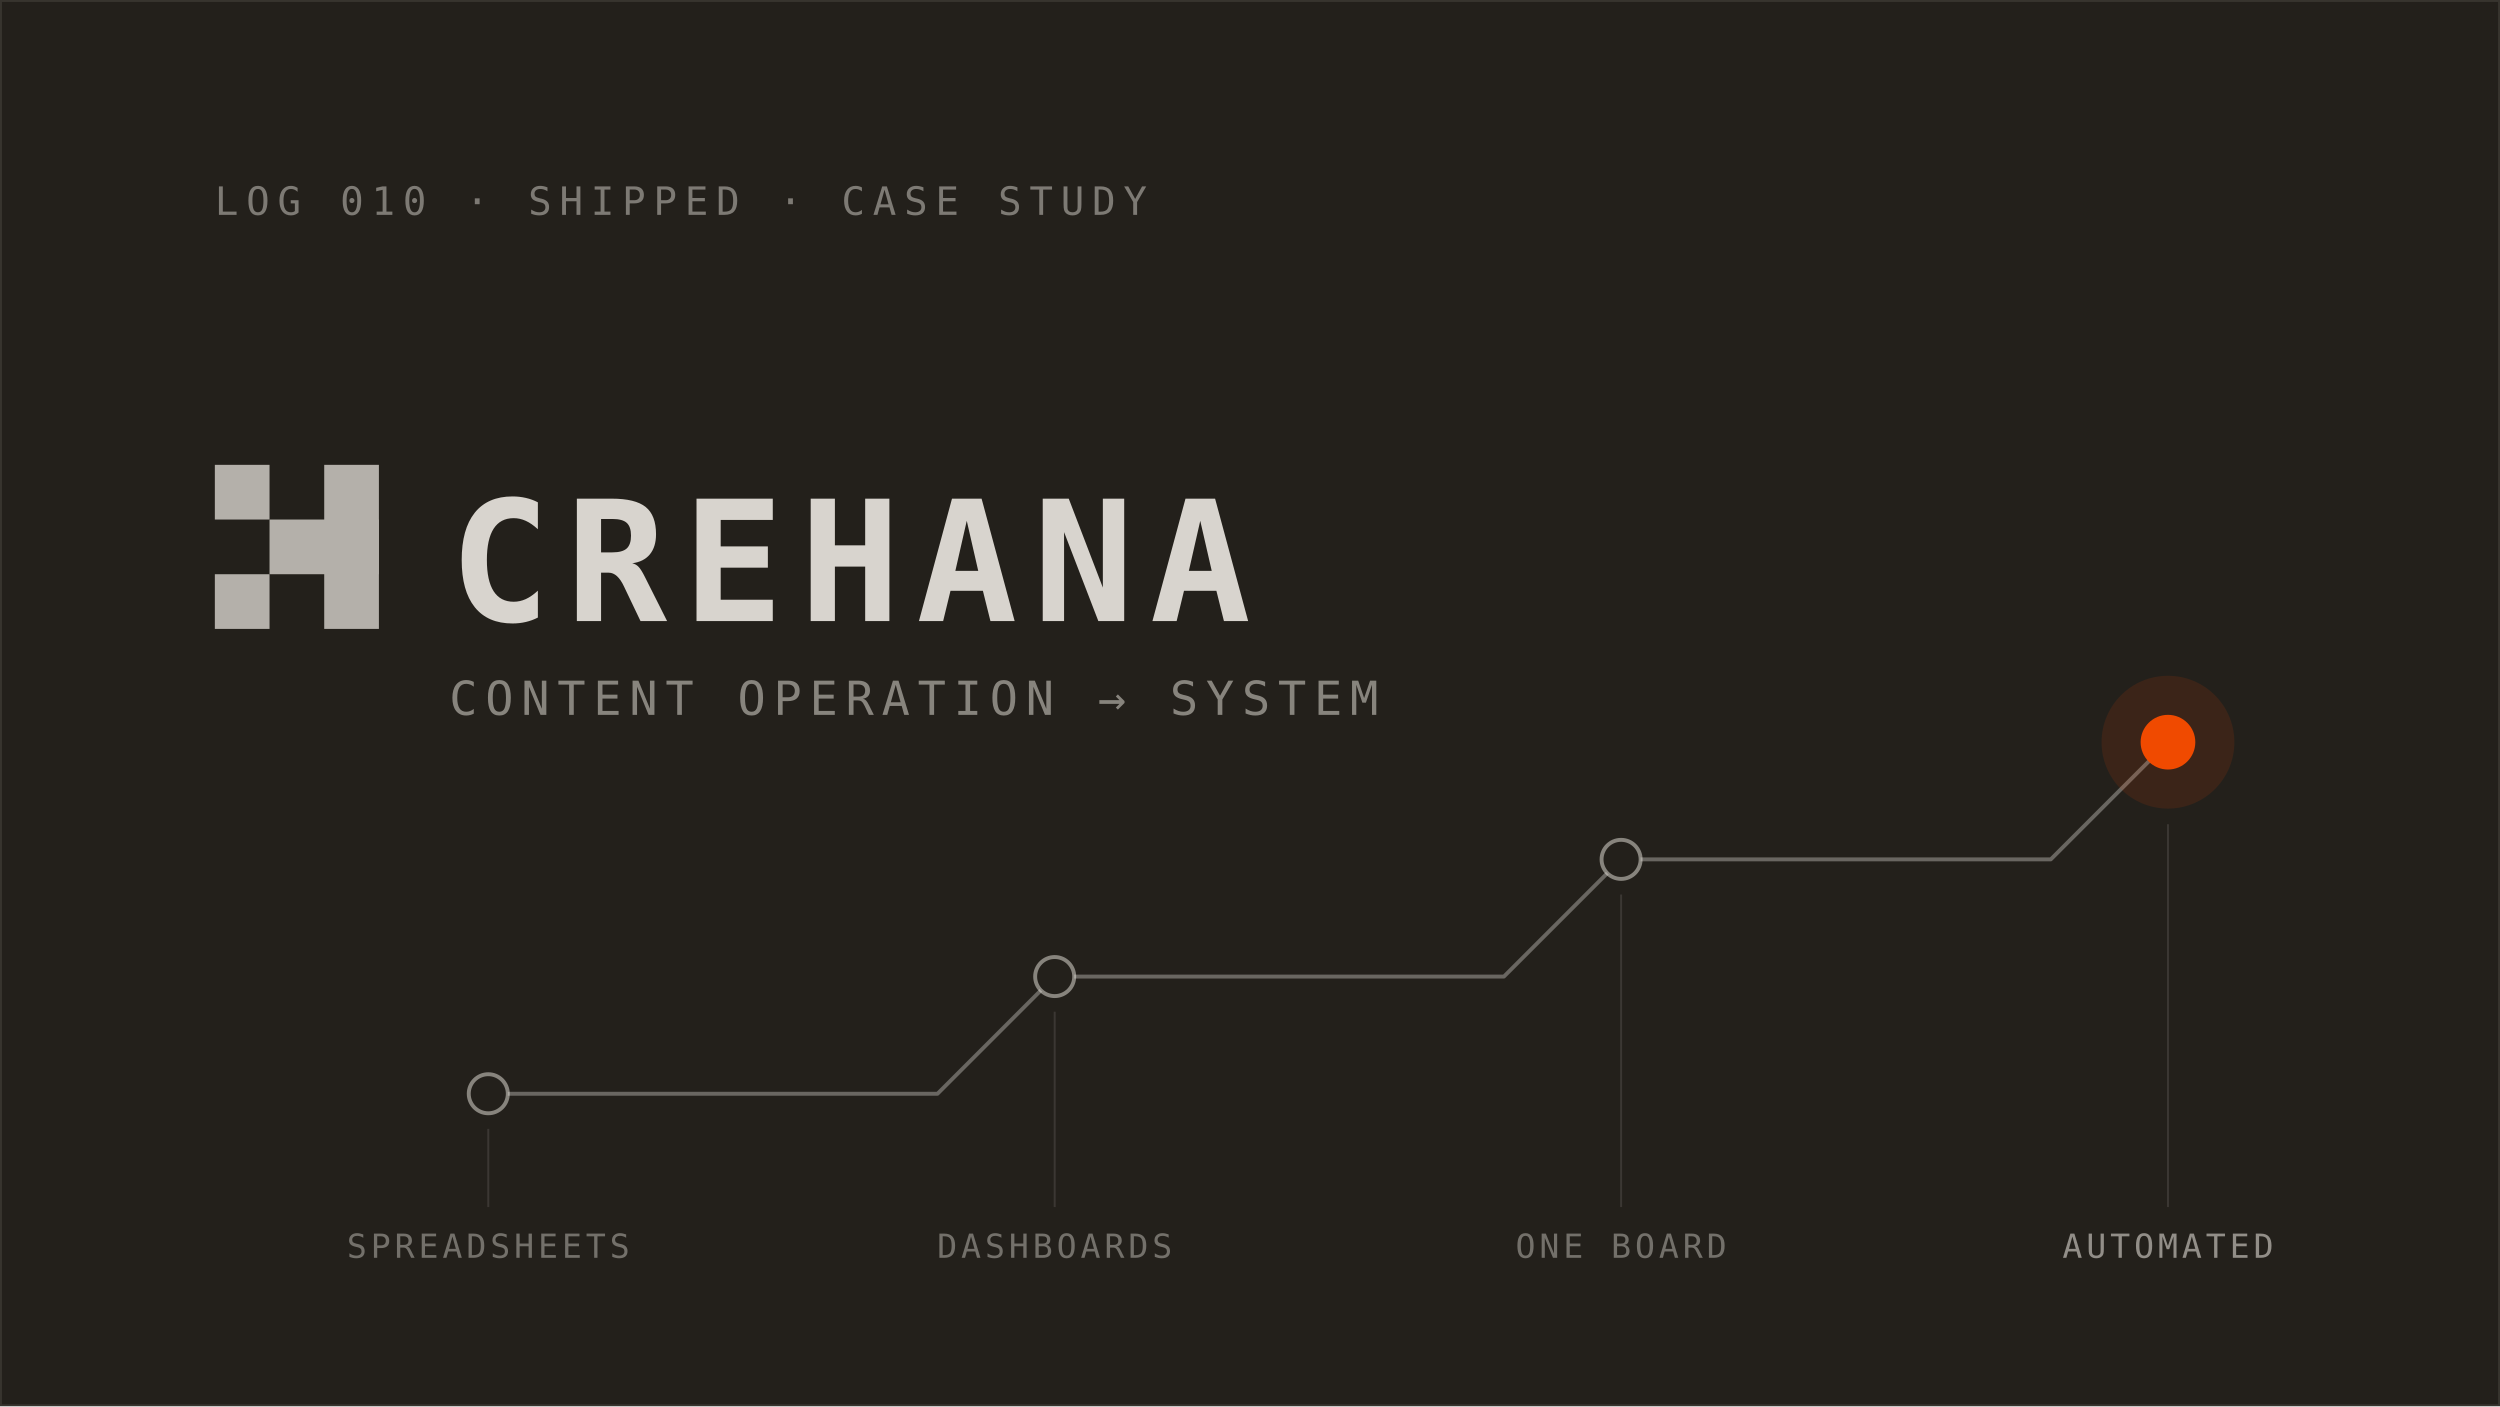
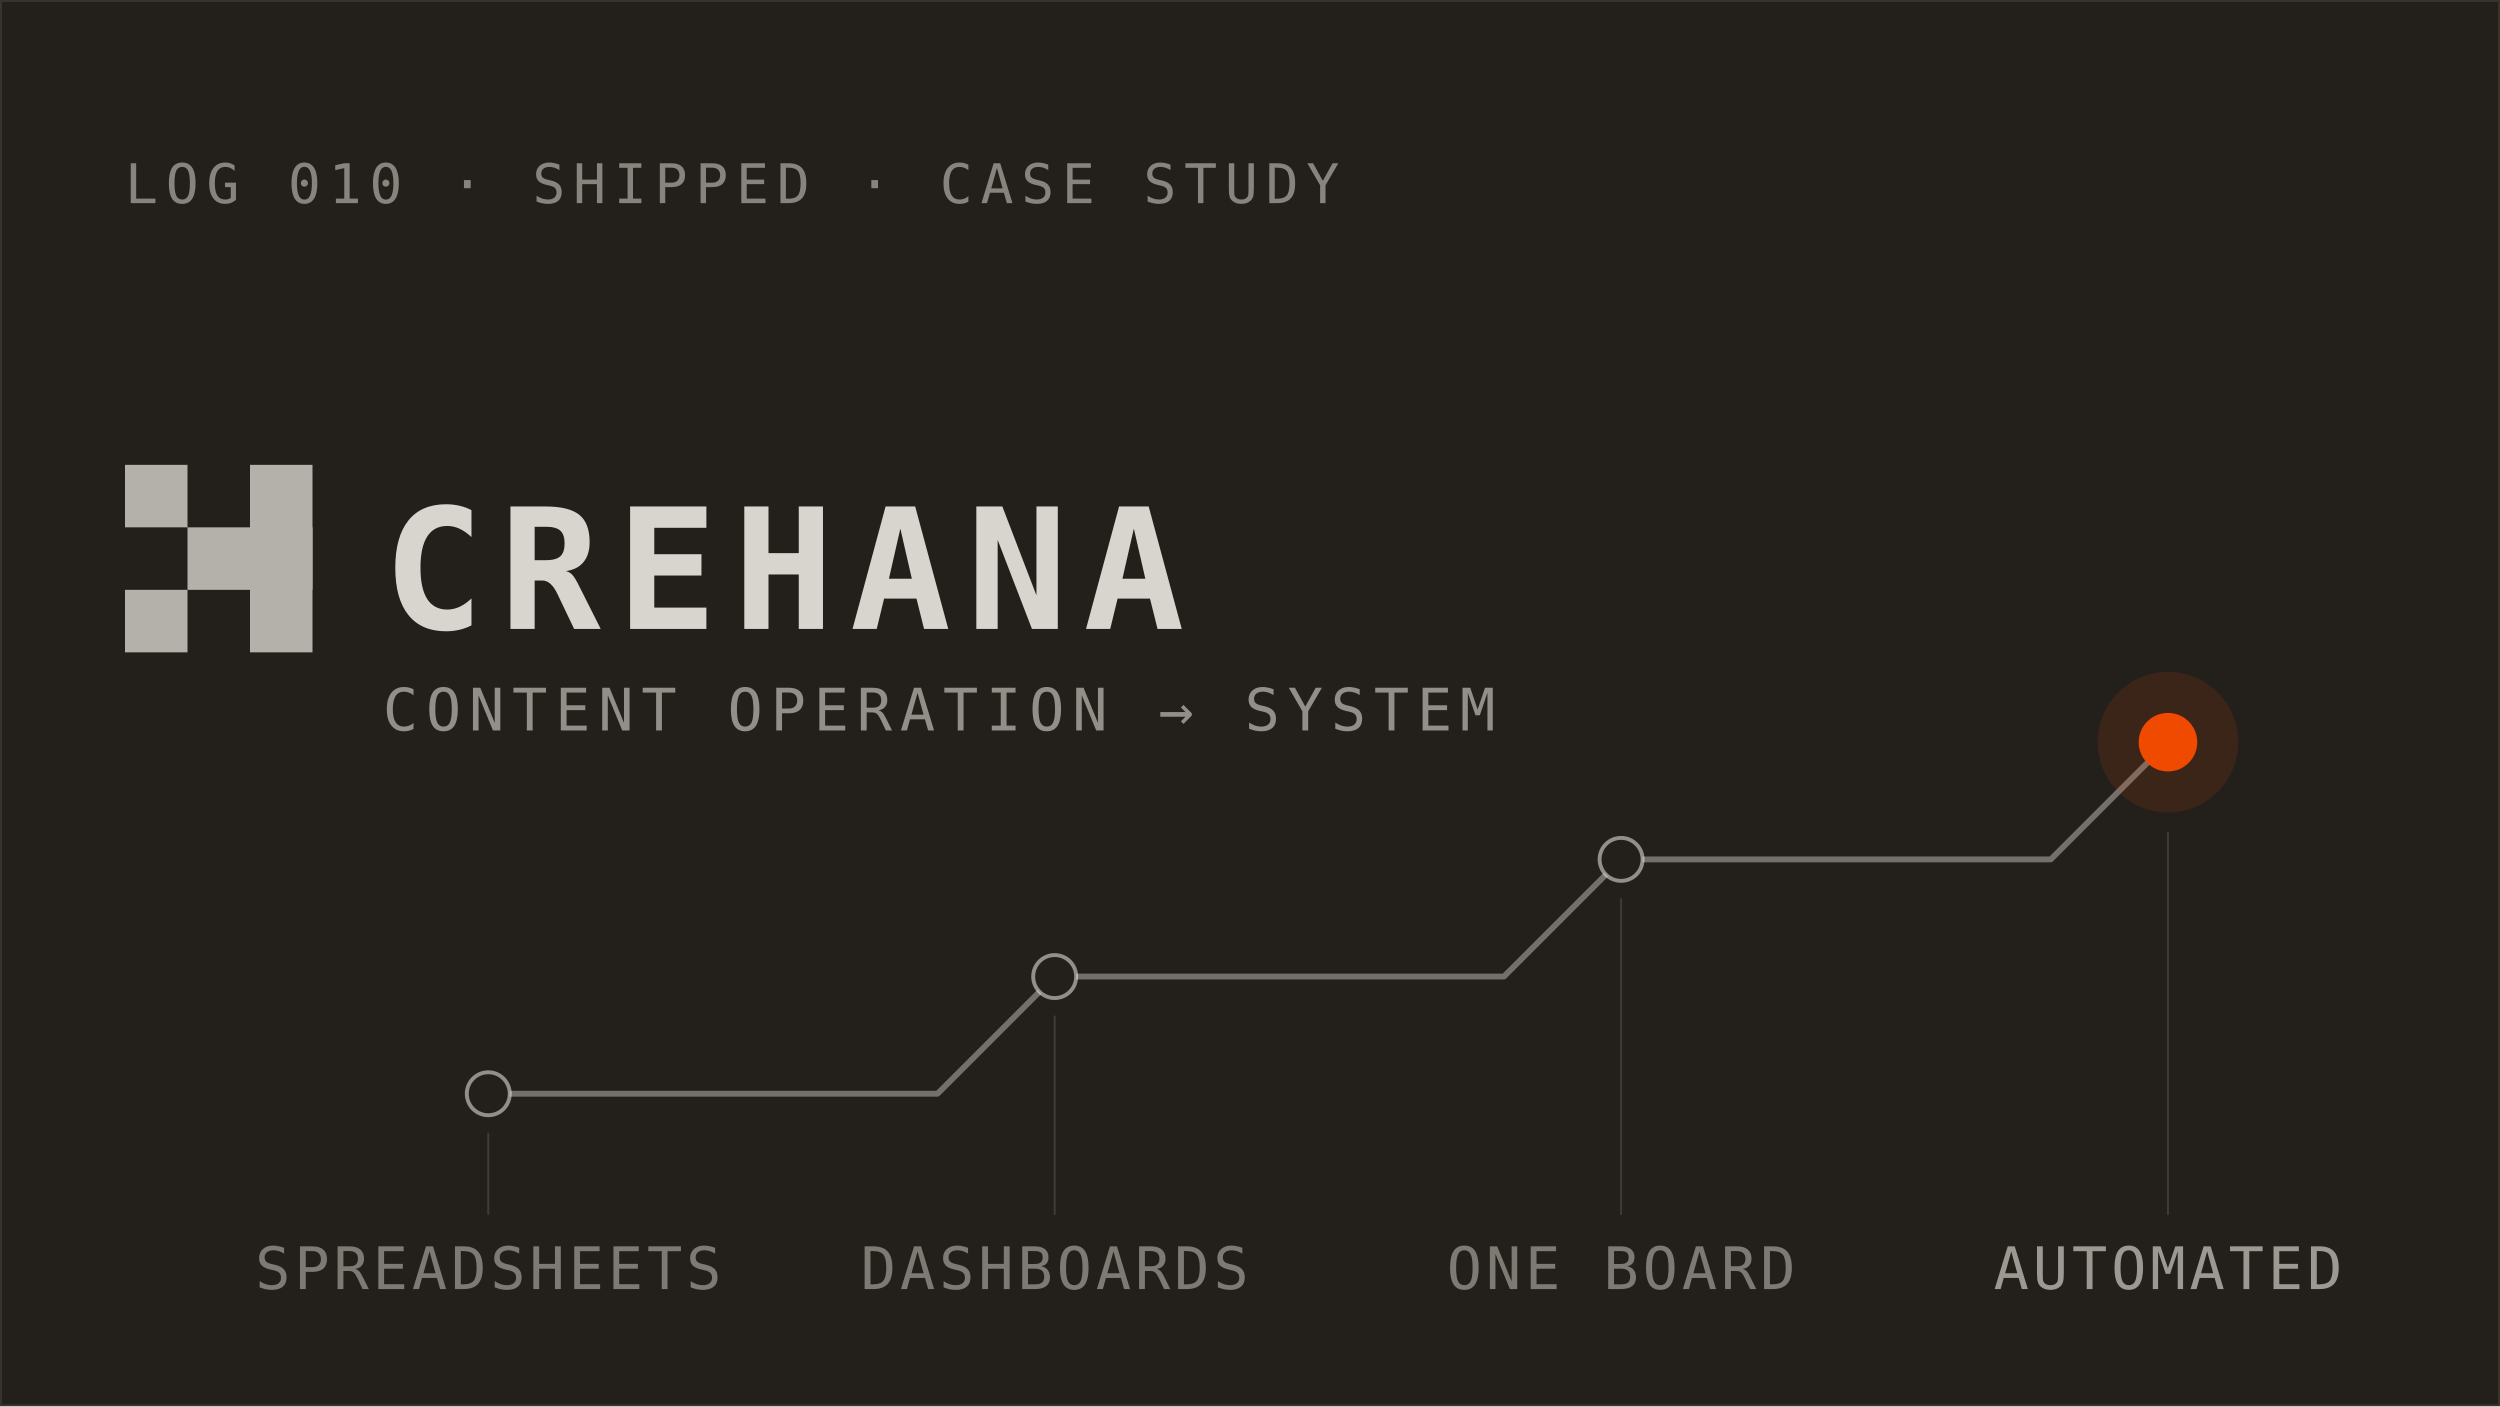
<svg xmlns="http://www.w3.org/2000/svg" width="1280" height="720" viewBox="0 0 1280 720">
  <rect width="1280" height="720" fill="#23201b" />
  <rect x="0.5" y="0.5" width="1279" height="719" fill="none" stroke="#ece8e1" stroke-opacity="0.10" />
-   <text x="110" y="110" font-family="'IBM Plex Mono', ui-monospace, 'DejaVu Sans Mono', monospace" font-size="20" letter-spacing="4" fill="#ece8e1" fill-opacity="0.45">LOG 010 · SHIPPED · CASE STUDY</text>
+   <text x="64" y="104" font-family="'IBM Plex Mono', ui-monospace, 'DejaVu Sans Mono', monospace" font-size="28" letter-spacing="4" fill="#ece8e1" fill-opacity="0.5">LOG 010 · SHIPPED · CASE STUDY</text>
  <g fill="#ece8e1" opacity="0.72">
-     <rect x="166" y="238" width="28" height="84" />
-     <rect x="138" y="266" width="56" height="28" />
-     <rect x="110" y="238" width="28" height="28" />
-     <rect x="110" y="294" width="28" height="28" />
+     <rect x="128" y="238" width="32" height="96" />
+     <rect x="96" y="270" width="64" height="32" />
+     <rect x="64" y="238" width="32" height="32" />
+     <rect x="64" y="302" width="32" height="32" />
  </g>
-   <text x="230" y="318" font-family="'IBM Plex Mono', ui-monospace, 'DejaVu Sans Mono', monospace" font-size="86" font-weight="600" letter-spacing="8" fill="#ece8e1" fill-opacity="0.9">CREHANA</text>
-   <text x="230" y="366" font-family="'IBM Plex Mono', ui-monospace, 'DejaVu Sans Mono', monospace" font-size="24" letter-spacing="4" fill="#ece8e1" fill-opacity="0.5">CONTENT OPERATION → SYSTEM</text>
-   <path d="M250,560 L480,560 L540,500 L770,500 L830,440 L1050,440 L1110,380" fill="none" stroke="#ece8e1" stroke-opacity="0.35" stroke-width="2" stroke-linecap="round" stroke-linejoin="round" />
-   <circle cx="250" cy="560" r="10" fill="#23201b" stroke="#ece8e1" stroke-opacity="0.5" stroke-width="2" />
-   <circle cx="540" cy="500" r="10" fill="#23201b" stroke="#ece8e1" stroke-opacity="0.5" stroke-width="2" />
-   <circle cx="830" cy="440" r="10" fill="#23201b" stroke="#ece8e1" stroke-opacity="0.5" stroke-width="2" />
-   <circle cx="1110" cy="380" r="34" fill="#f04a00" fill-opacity="0.12" />
-   <circle cx="1110" cy="380" r="14" fill="#f04a00" />
-   <g stroke="#ece8e1" stroke-opacity="0.12" stroke-width="1">
-     <line x1="250" y1="578" x2="250" y2="618" />
-     <line x1="540" y1="518" x2="540" y2="618" />
-     <line x1="830" y1="458" x2="830" y2="618" />
-     <line x1="1110" y1="422" x2="1110" y2="618" />
+   <text x="196" y="322" font-family="'IBM Plex Mono', ui-monospace, 'DejaVu Sans Mono', monospace" font-size="86" font-weight="600" letter-spacing="8" fill="#ece8e1" fill-opacity="0.9">CREHANA</text>
+   <text x="196" y="374" font-family="'IBM Plex Mono', ui-monospace, 'DejaVu Sans Mono', monospace" font-size="30" letter-spacing="4" fill="#ece8e1" fill-opacity="0.55">CONTENT OPERATION → SYSTEM</text>
+   <path d="M250,560 L480,560 L540,500 L770,500 L830,440 L1050,440 L1110,380" fill="none" stroke="#ece8e1" stroke-opacity="0.4" stroke-width="3" stroke-linecap="round" stroke-linejoin="round" />
+   <circle cx="250" cy="560" r="11" fill="#23201b" stroke="#ece8e1" stroke-opacity="0.55" stroke-width="2" />
+   <circle cx="540" cy="500" r="11" fill="#23201b" stroke="#ece8e1" stroke-opacity="0.55" stroke-width="2" />
+   <circle cx="830" cy="440" r="11" fill="#23201b" stroke="#ece8e1" stroke-opacity="0.55" stroke-width="2" />
+   <circle cx="1110" cy="380" r="36" fill="#f04a00" fill-opacity="0.12" />
+   <circle cx="1110" cy="380" r="15" fill="#f04a00" />
+   <g stroke="#ece8e1" stroke-opacity="0.14" stroke-width="1">
+     <line x1="250" y1="580" x2="250" y2="622" />
+     <line x1="540" y1="520" x2="540" y2="622" />
+     <line x1="830" y1="460" x2="830" y2="622" />
+     <line x1="1110" y1="426" x2="1110" y2="622" />
  </g>
-   <g text-anchor="middle" font-family="'IBM Plex Mono', ui-monospace, 'DejaVu Sans Mono', monospace" font-size="17" letter-spacing="2" fill="#ece8e1">
-     <text x="250" y="644" fill-opacity="0.4">SPREADSHEETS</text>
-     <text x="540" y="644" fill-opacity="0.4">DASHBOARDS</text>
-     <text x="830" y="644" fill-opacity="0.4">ONE BOARD</text>
-     <text x="1110" y="644" fill-opacity="0.55">AUTOMATED</text>
+   <g text-anchor="middle" font-family="'IBM Plex Mono', ui-monospace, 'DejaVu Sans Mono', monospace" font-size="30" letter-spacing="2" fill="#ece8e1">
+     <text x="250" y="660" fill-opacity="0.45">SPREADSHEETS</text>
+     <text x="540" y="660" fill-opacity="0.45">DASHBOARDS</text>
+     <text x="830" y="660" fill-opacity="0.45">ONE BOARD</text>
+     <text x="1110" y="660" fill-opacity="0.6">AUTOMATED</text>
  </g>
</svg>
